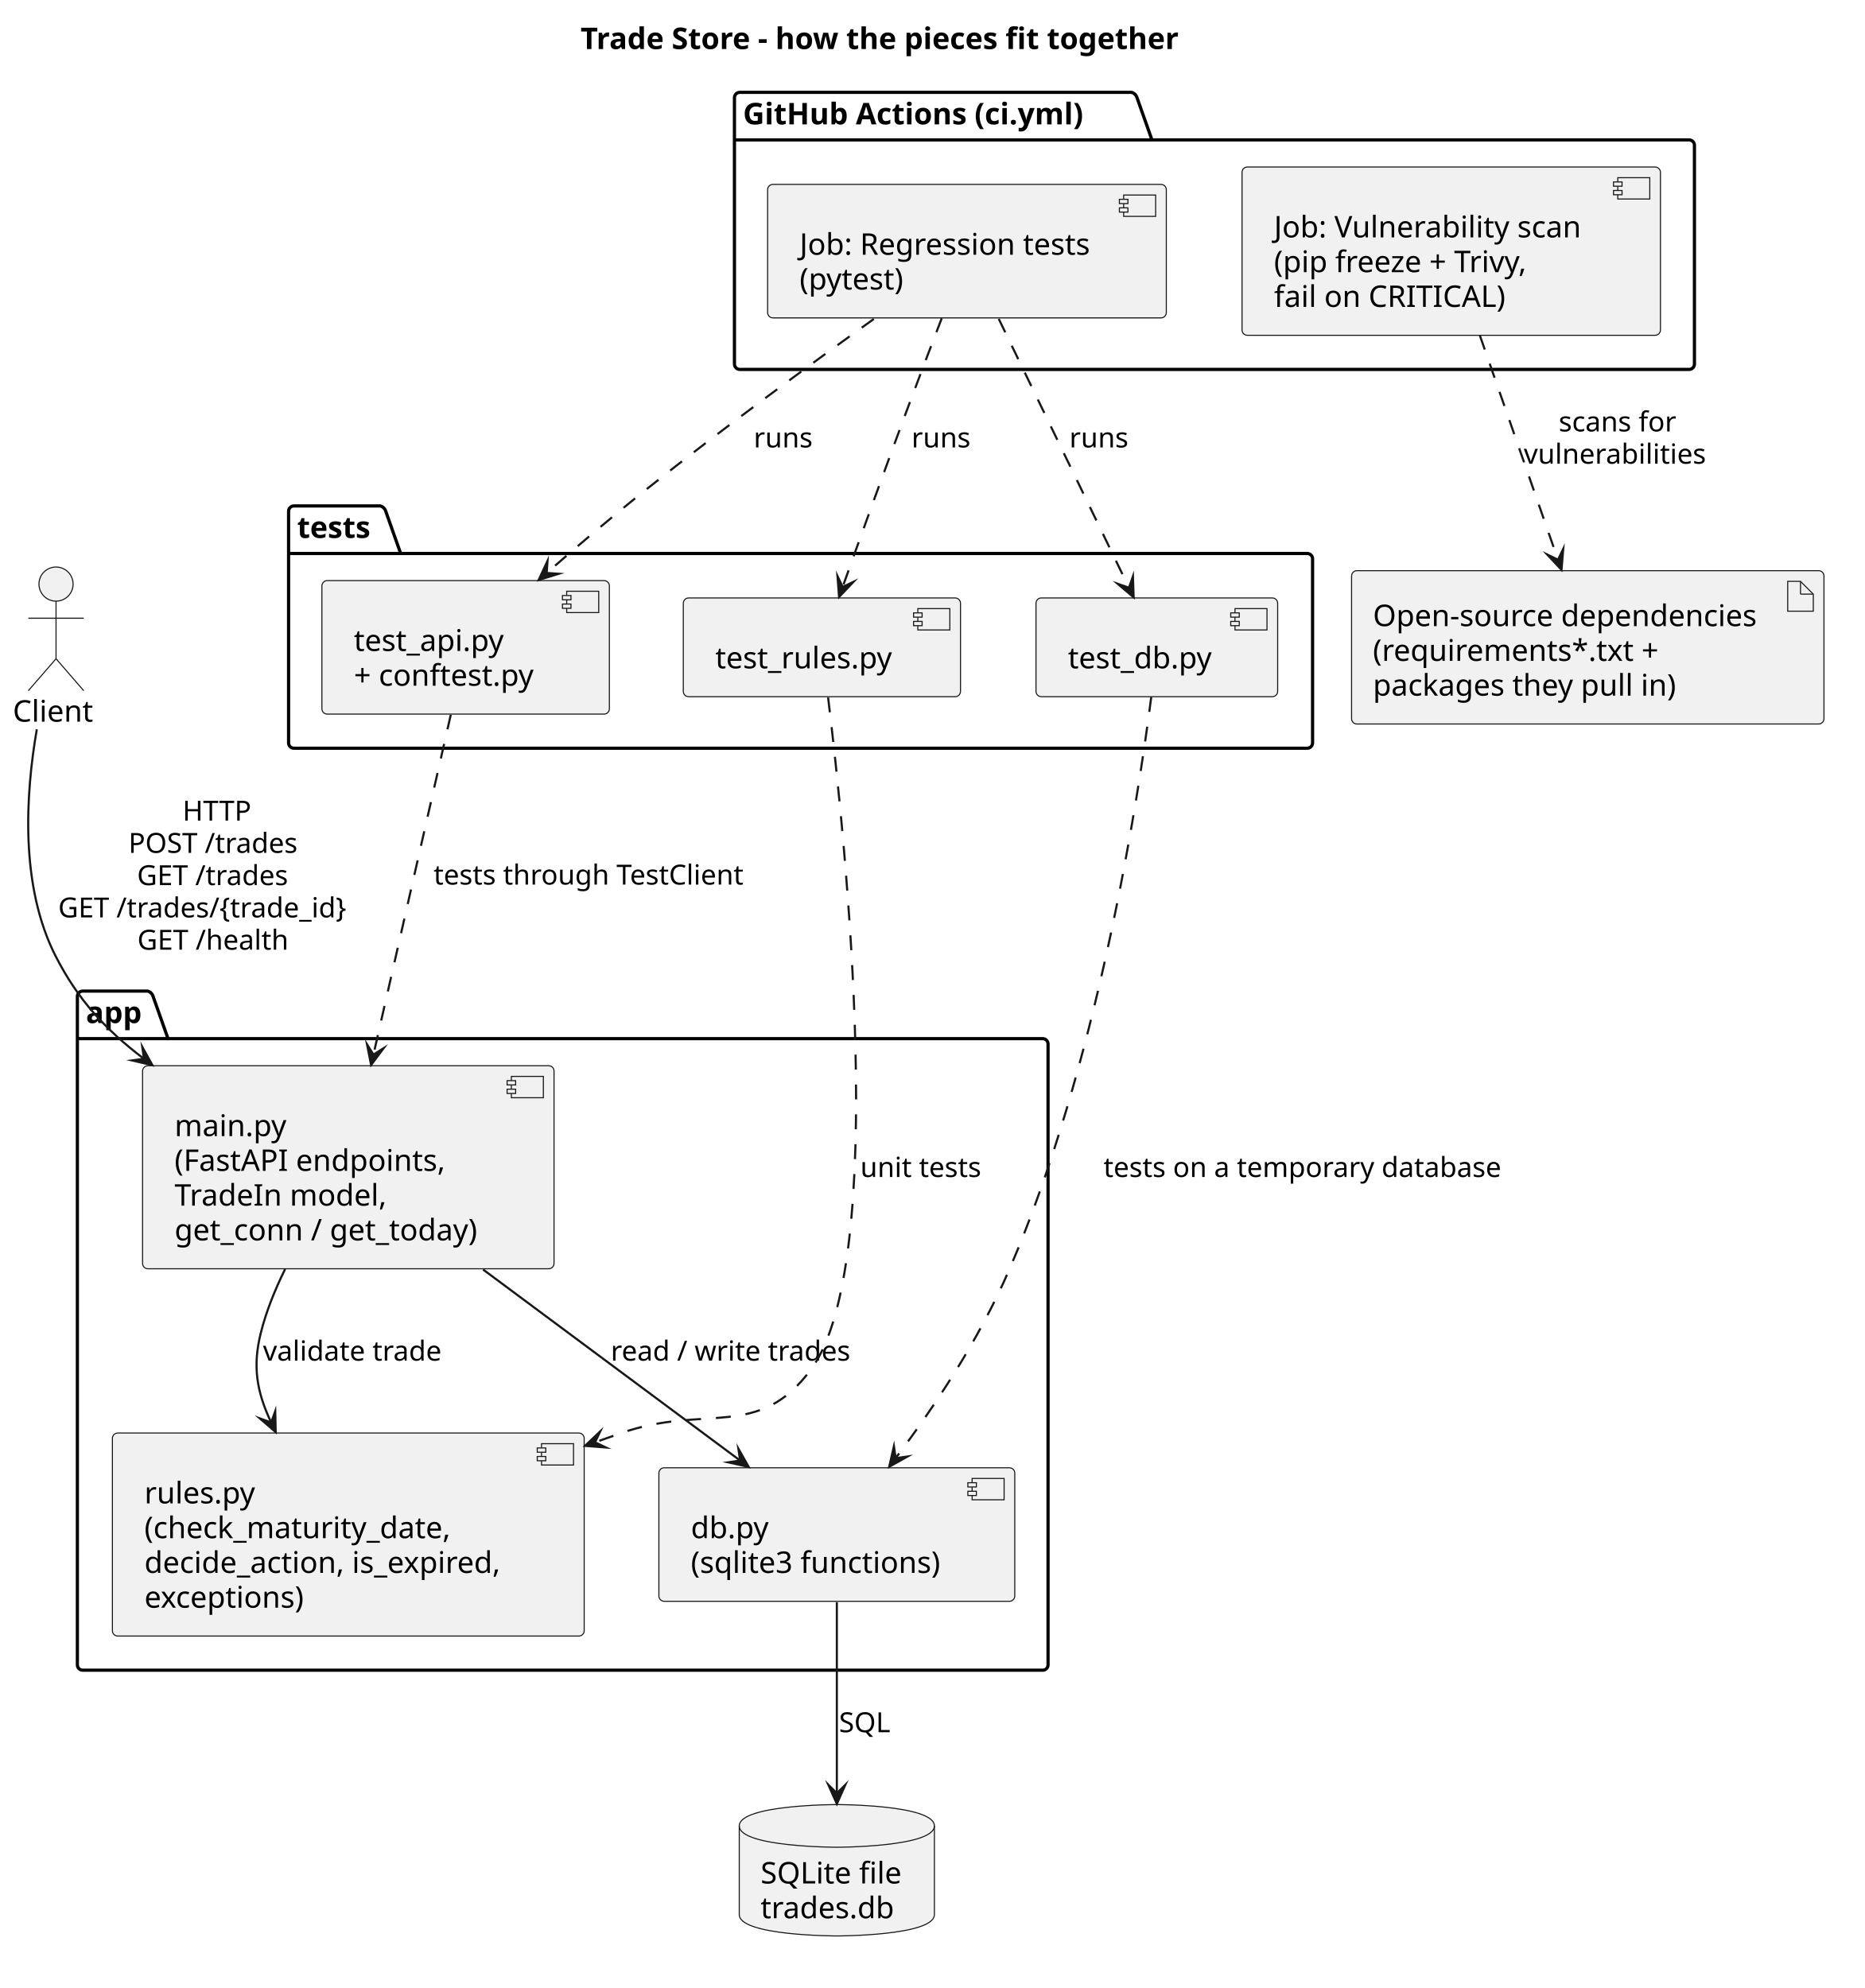
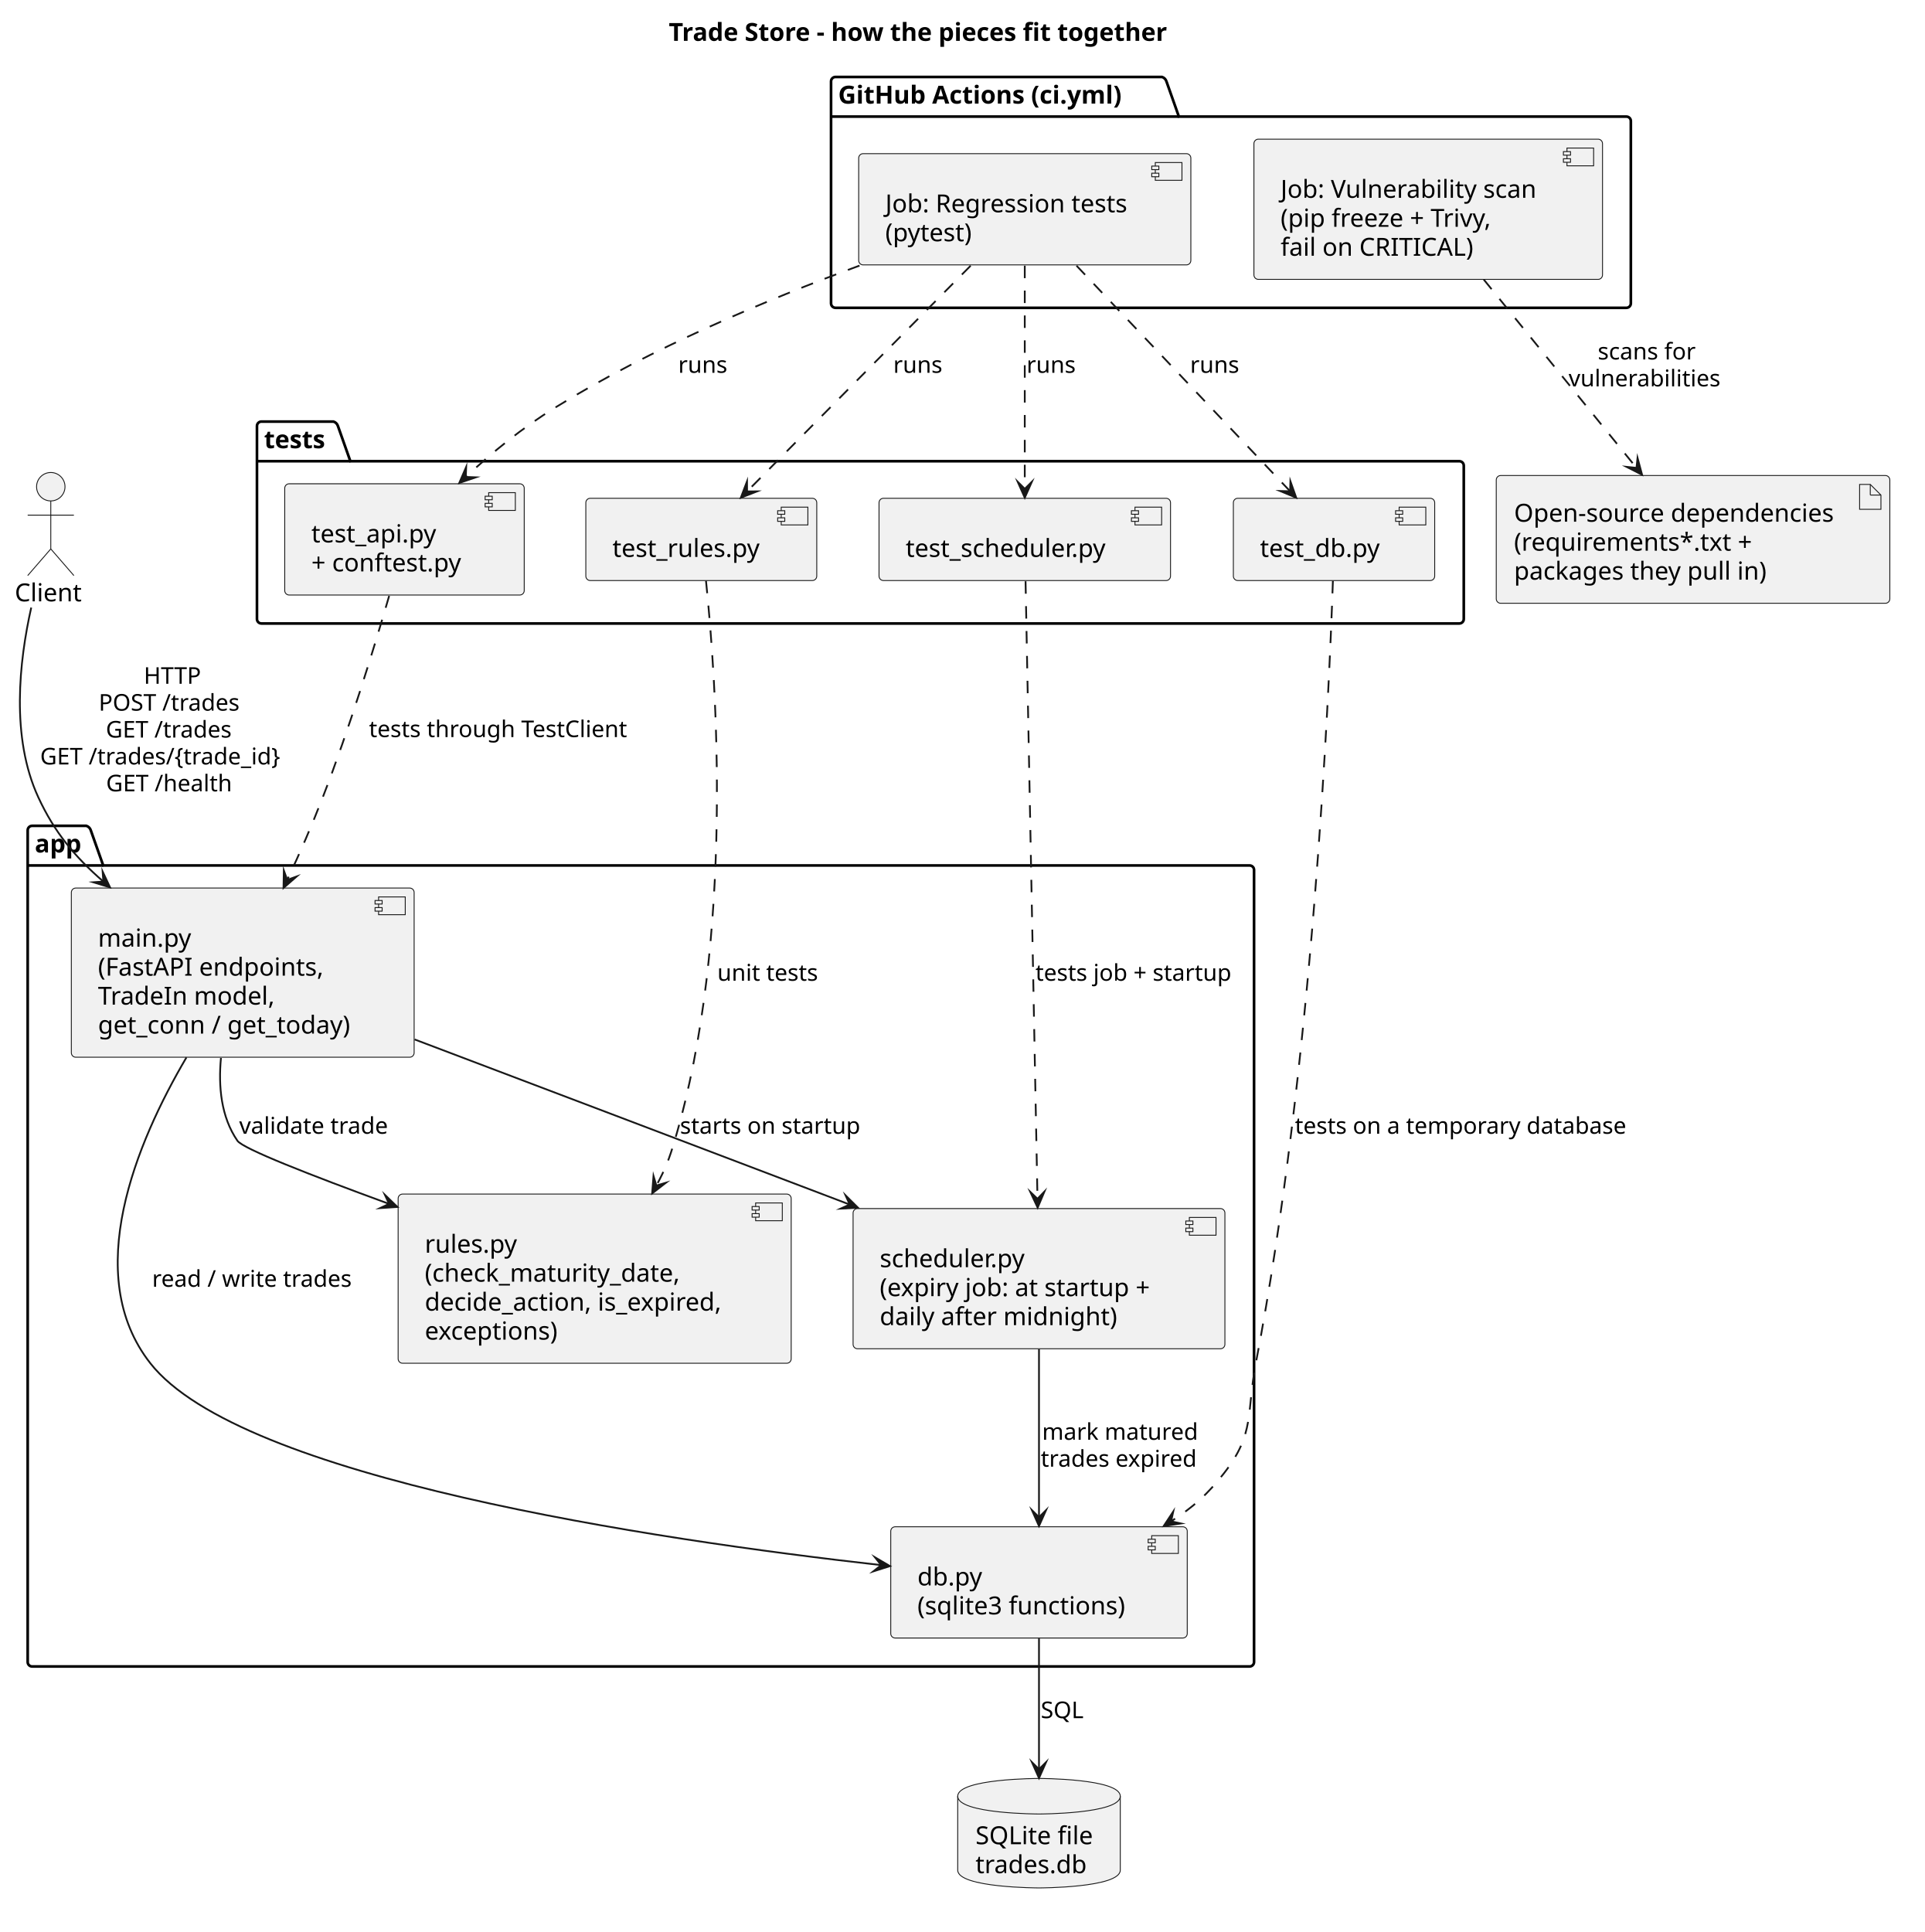
- <svg xmlns="http://www.w3.org/2000/svg" version="1.1" data-diagram-type="DESCRIPTION" style="width:874px;height:932px;background:#FFFFFF;" width="874px" height="932px" viewBox="0 0 874 932" zoomAndPan="magnify" preserveAspectRatio="none" contentStyleType="text/css">
+ <svg xmlns="http://www.w3.org/2000/svg" version="1.1" data-diagram-type="DESCRIPTION" style="width:1083px;height:1087px;background:#FFFFFF;" width="1083px" height="1087px" viewBox="0 0 1083 1087" zoomAndPan="magnify" preserveAspectRatio="none" contentStyleType="text/css">
  <defs />
  <g font-family="sans-serif" lengthAdjust="spacing">
    <g class="title" data-source-line="1">
-       <text x="272.13" y="22.995" fill="#000" font-size="14" textLength="323.723" font-weight="700">Trade Store - how the pieces fit together</text>
+       <text x="376.285" y="22.995" fill="#000" font-size="14" textLength="323.723" font-weight="700">Trade Store - how the pieces fit together</text>
    </g>
    <g class="cluster" data-qualified-name="app" id="ent0002" data-source-line="5">
-       <path d="M38.77,464.627 L69.26,464.627 A3.75,3.75 0 0 1 71.76,467.127 L78.76,486.924 L488.77,486.924 A2.5,2.5 0 0 1 491.27,489.424 L491.27,780.507 A2.5,2.5 0 0 1 488.77,783.007 L38.77,783.007 A2.5,2.5 0 0 1 36.27,780.507 L36.27,467.127 A2.5,2.5 0 0 1 38.77,464.627" style="stroke:#000;stroke-width:1.5;" fill="none" />
-       <line x1="36.27" y1="486.924" x2="78.76" y2="486.924" style="stroke:#000;stroke-width:1.5;" />
-       <text x="40.27" y="479.622" fill="#000" font-size="14" textLength="29.49" font-weight="700">app</text>
-     </g>
-     <g class="cluster" data-qualified-name="tests" id="ent0008" data-source-line="15">
-       <path d="M137.77,237.187 L178.316,237.187 A3.75,3.75 0 0 1 180.816,239.687 L187.816,259.484 L612.77,259.484 A2.5,2.5 0 0 1 615.27,261.984 L615.27,348.277 A2.5,2.5 0 0 1 612.77,350.777 L137.77,350.777 A2.5,2.5 0 0 1 135.27,348.277 L135.27,239.687 A2.5,2.5 0 0 1 137.77,237.187" style="stroke:#000;stroke-width:1.5;" fill="none" />
-       <line x1="135.27" y1="259.484" x2="187.816" y2="259.484" style="stroke:#000;stroke-width:1.5;" />
-       <text x="139.27" y="252.182" fill="#000" font-size="14" textLength="39.546" font-weight="700">tests</text>
-     </g>
-     <g class="cluster" data-qualified-name="GitHub Actions .ci.yml." id="ent0012" data-source-line="21">
-       <path d="M346.77,43.297 L530.474,43.297 A3.75,3.75 0 0 1 532.974,45.797 L539.974,65.594 L791.77,65.594 A2.5,2.5 0 0 1 794.27,68.094 L794.27,170.687 A2.5,2.5 0 0 1 791.77,173.187 L346.77,173.187 A2.5,2.5 0 0 1 344.27,170.687 L344.27,45.797 A2.5,2.5 0 0 1 346.77,43.297" style="stroke:#000;stroke-width:1.5;" fill="none" />
-       <line x1="344.27" y1="65.594" x2="539.974" y2="65.594" style="stroke:#000;stroke-width:1.5;" />
-       <text x="348.27" y="58.292" fill="#000" font-size="14" textLength="182.704" font-weight="700">GitHub Actions (ci.yml)</text>
+       <path d="M18.08,464.637 L48.57,464.637 A3.75,3.75 0 0 1 51.07,467.137 L58.07,486.934 L703.08,486.934 A2.5,2.5 0 0 1 705.58,489.434 L705.58,935.107 A2.5,2.5 0 0 1 703.08,937.607 L18.08,937.607 A2.5,2.5 0 0 1 15.58,935.107 L15.58,467.137 A2.5,2.5 0 0 1 18.08,464.637" style="stroke:#000;stroke-width:1.5;" fill="none" />
+       <line x1="15.58" y1="486.934" x2="58.07" y2="486.934" style="stroke:#000;stroke-width:1.5;" />
+       <text x="19.58" y="479.632" fill="#000" font-size="14" textLength="29.49" font-weight="700">app</text>
+     </g>
+     <g class="cluster" data-qualified-name="tests" id="ent0009" data-source-line="16">
+       <path d="M147.08,237.187 L187.626,237.187 A3.75,3.75 0 0 1 190.126,239.687 L197.126,259.484 L821.08,259.484 A2.5,2.5 0 0 1 823.58,261.984 L823.58,348.287 A2.5,2.5 0 0 1 821.08,350.787 L147.08,350.787 A2.5,2.5 0 0 1 144.58,348.287 L144.58,239.687 A2.5,2.5 0 0 1 147.08,237.187" style="stroke:#000;stroke-width:1.5;" fill="none" />
+       <line x1="144.58" y1="259.484" x2="197.126" y2="259.484" style="stroke:#000;stroke-width:1.5;" />
+       <text x="148.58" y="252.182" fill="#000" font-size="14" textLength="39.546" font-weight="700">tests</text>
+     </g>
+     <g class="cluster" data-qualified-name="GitHub Actions .ci.yml." id="ent0014" data-source-line="23">
+       <path d="M470.08,43.297 L653.784,43.297 A3.75,3.75 0 0 1 656.284,45.797 L663.284,65.594 L915.08,65.594 A2.5,2.5 0 0 1 917.58,68.094 L917.58,170.687 A2.5,2.5 0 0 1 915.08,173.187 L470.08,173.187 A2.5,2.5 0 0 1 467.58,170.687 L467.58,45.797 A2.5,2.5 0 0 1 470.08,43.297" style="stroke:#000;stroke-width:1.5;" fill="none" />
+       <line x1="467.58" y1="65.594" x2="663.284" y2="65.594" style="stroke:#000;stroke-width:1.5;" />
+       <text x="471.58" y="58.292" fill="#000" font-size="14" textLength="182.704" font-weight="700">GitHub Actions (ci.yml)</text>
    </g>
    <g class="entity" data-qualified-name="app.Main" id="ent0003" data-source-line="6">
-       <rect x="66.83" y="499.627" width="192.872" height="95.188" fill="#F1F1F1" style="stroke:#181818;stroke-width:0.5;" rx="2.5" ry="2.5" />
-       <rect x="239.702" y="504.627" width="15" height="10" fill="#F1F1F1" style="stroke:#181818;stroke-width:0.5;" />
-       <rect x="237.702" y="506.627" width="4" height="2" fill="#F1F1F1" style="stroke:#181818;stroke-width:0.5;" />
-       <rect x="237.702" y="510.627" width="4" height="2" fill="#F1F1F1" style="stroke:#181818;stroke-width:0.5;" />
-       <text x="81.83" y="532.622" fill="#000" font-size="14" textLength="56.602">main.py</text>
-       <text x="81.83" y="548.919" fill="#000" font-size="14" textLength="135.297">(FastAPI endpoints,</text>
-       <text x="81.83" y="565.216" fill="#000" font-size="14" textLength="105.882">TradeIn model,</text>
-       <text x="81.83" y="581.513" fill="#000" font-size="14" textLength="152.872">get_conn / get_today)</text>
+       <rect x="40.14" y="499.637" width="192.872" height="95.188" fill="#F1F1F1" style="stroke:#181818;stroke-width:0.5;" rx="2.5" ry="2.5" />
+       <rect x="213.012" y="504.637" width="15" height="10" fill="#F1F1F1" style="stroke:#181818;stroke-width:0.5;" />
+       <rect x="211.012" y="506.637" width="4" height="2" fill="#F1F1F1" style="stroke:#181818;stroke-width:0.5;" />
+       <rect x="211.012" y="510.637" width="4" height="2" fill="#F1F1F1" style="stroke:#181818;stroke-width:0.5;" />
+       <text x="55.14" y="532.632" fill="#000" font-size="14" textLength="56.602">main.py</text>
+       <text x="55.14" y="548.929" fill="#000" font-size="14" textLength="135.297">(FastAPI endpoints,</text>
+       <text x="55.14" y="565.226" fill="#000" font-size="14" textLength="105.882">TradeIn model,</text>
+       <text x="55.14" y="581.523" fill="#000" font-size="14" textLength="152.872">get_conn / get_today)</text>
    </g>
    <g class="entity" data-qualified-name="app.Rules" id="ent0004" data-source-line="7">
-       <rect x="52.69" y="671.817" width="221.146" height="95.188" fill="#F1F1F1" style="stroke:#181818;stroke-width:0.5;" rx="2.5" ry="2.5" />
-       <rect x="253.836" y="676.817" width="15" height="10" fill="#F1F1F1" style="stroke:#181818;stroke-width:0.5;" />
-       <rect x="251.836" y="678.817" width="4" height="2" fill="#F1F1F1" style="stroke:#181818;stroke-width:0.5;" />
-       <rect x="251.836" y="682.817" width="4" height="2" fill="#F1F1F1" style="stroke:#181818;stroke-width:0.5;" />
-       <text x="67.69" y="704.812" fill="#000" font-size="14" textLength="56.048">rules.py</text>
-       <text x="67.69" y="721.109" fill="#000" font-size="14" textLength="156.468">(check_maturity_date,</text>
-       <text x="67.69" y="737.406" fill="#000" font-size="14" textLength="181.146">decide_action, is_expired,</text>
-       <text x="67.69" y="753.703" fill="#000" font-size="14" textLength="81.669">exceptions)</text>
+       <rect x="224.01" y="671.817" width="221.146" height="95.188" fill="#F1F1F1" style="stroke:#181818;stroke-width:0.5;" rx="2.5" ry="2.5" />
+       <rect x="425.156" y="676.817" width="15" height="10" fill="#F1F1F1" style="stroke:#181818;stroke-width:0.5;" />
+       <rect x="423.156" y="678.817" width="4" height="2" fill="#F1F1F1" style="stroke:#181818;stroke-width:0.5;" />
+       <rect x="423.156" y="682.817" width="4" height="2" fill="#F1F1F1" style="stroke:#181818;stroke-width:0.5;" />
+       <text x="239.01" y="704.812" fill="#000" font-size="14" textLength="56.048">rules.py</text>
+       <text x="239.01" y="721.109" fill="#000" font-size="14" textLength="156.468">(check_maturity_date,</text>
+       <text x="239.01" y="737.406" fill="#000" font-size="14" textLength="181.146">decide_action, is_expired,</text>
+       <text x="239.01" y="753.703" fill="#000" font-size="14" textLength="81.669">exceptions)</text>
    </g>
    <g class="entity" data-qualified-name="app.DB" id="ent0005" data-source-line="8">
-       <rect x="308.85" y="688.117" width="166.827" height="62.594" fill="#F1F1F1" style="stroke:#181818;stroke-width:0.5;" rx="2.5" ry="2.5" />
-       <rect x="455.677" y="693.117" width="15" height="10" fill="#F1F1F1" style="stroke:#181818;stroke-width:0.5;" />
-       <rect x="453.677" y="695.117" width="4" height="2" fill="#F1F1F1" style="stroke:#181818;stroke-width:0.5;" />
-       <rect x="453.677" y="699.117" width="4" height="2" fill="#F1F1F1" style="stroke:#181818;stroke-width:0.5;" />
-       <text x="323.85" y="721.112" fill="#000" font-size="14" textLength="39.396">db.py</text>
-       <text x="323.85" y="737.409" fill="#000" font-size="14" textLength="126.827">(sqlite3 functions)</text>
-     </g>
-     <g class="entity" data-qualified-name="tests.TRules" id="ent0009" data-source-line="16">
-       <rect x="320.3" y="280.327" width="129.934" height="46.297" fill="#F1F1F1" style="stroke:#181818;stroke-width:0.5;" rx="2.5" ry="2.5" />
-       <rect x="430.234" y="285.327" width="15" height="10" fill="#F1F1F1" style="stroke:#181818;stroke-width:0.5;" />
-       <rect x="428.234" y="287.327" width="4" height="2" fill="#F1F1F1" style="stroke:#181818;stroke-width:0.5;" />
-       <rect x="428.234" y="291.327" width="4" height="2" fill="#F1F1F1" style="stroke:#181818;stroke-width:0.5;" />
-       <text x="335.3" y="313.322" fill="#000" font-size="14" textLength="89.934">test_rules.py</text>
-     </g>
-     <g class="entity" data-qualified-name="tests.TDB" id="ent0010" data-source-line="17">
-       <rect x="485.62" y="280.327" width="113.281" height="46.297" fill="#F1F1F1" style="stroke:#181818;stroke-width:0.5;" rx="2.5" ry="2.5" />
-       <rect x="578.901" y="285.327" width="15" height="10" fill="#F1F1F1" style="stroke:#181818;stroke-width:0.5;" />
-       <rect x="576.901" y="287.327" width="4" height="2" fill="#F1F1F1" style="stroke:#181818;stroke-width:0.5;" />
-       <rect x="576.901" y="291.327" width="4" height="2" fill="#F1F1F1" style="stroke:#181818;stroke-width:0.5;" />
-       <text x="500.62" y="313.322" fill="#000" font-size="14" textLength="73.281">test_db.py</text>
-     </g>
-     <g class="entity" data-qualified-name="tests.TAPI" id="ent0011" data-source-line="18">
-       <rect x="150.89" y="272.187" width="134.753" height="62.594" fill="#F1F1F1" style="stroke:#181818;stroke-width:0.5;" rx="2.5" ry="2.5" />
-       <rect x="265.643" y="277.187" width="15" height="10" fill="#F1F1F1" style="stroke:#181818;stroke-width:0.5;" />
-       <rect x="263.643" y="279.187" width="4" height="2" fill="#F1F1F1" style="stroke:#181818;stroke-width:0.5;" />
-       <rect x="263.643" y="283.187" width="4" height="2" fill="#F1F1F1" style="stroke:#181818;stroke-width:0.5;" />
-       <text x="165.89" y="305.182" fill="#000" font-size="14" textLength="76.863">test_api.py</text>
-       <text x="165.89" y="321.479" fill="#000" font-size="14" textLength="94.753">+ conftest.py</text>
-     </g>
-     <g class="entity" data-qualified-name="GitHub Actions .ci.yml..CITest" id="ent0013" data-source-line="22">
-       <rect x="359.82" y="86.437" width="186.891" height="62.594" fill="#F1F1F1" style="stroke:#181818;stroke-width:0.5;" rx="2.5" ry="2.5" />
-       <rect x="526.711" y="91.437" width="15" height="10" fill="#F1F1F1" style="stroke:#181818;stroke-width:0.5;" />
-       <rect x="524.711" y="93.437" width="4" height="2" fill="#F1F1F1" style="stroke:#181818;stroke-width:0.5;" />
-       <rect x="524.711" y="97.437" width="4" height="2" fill="#F1F1F1" style="stroke:#181818;stroke-width:0.5;" />
-       <text x="374.82" y="119.432" fill="#000" font-size="14" textLength="146.891">Job: Regression tests</text>
-       <text x="374.82" y="135.729" fill="#000" font-size="14" textLength="54.981">(pytest)</text>
-     </g>
-     <g class="entity" data-qualified-name="GitHub Actions .ci.yml..CIScan" id="ent0014" data-source-line="23">
-       <rect x="582.2" y="78.297" width="196.133" height="78.891" fill="#F1F1F1" style="stroke:#181818;stroke-width:0.5;" rx="2.5" ry="2.5" />
-       <rect x="758.333" y="83.297" width="15" height="10" fill="#F1F1F1" style="stroke:#181818;stroke-width:0.5;" />
-       <rect x="756.333" y="85.297" width="4" height="2" fill="#F1F1F1" style="stroke:#181818;stroke-width:0.5;" />
-       <rect x="756.333" y="89.297" width="4" height="2" fill="#F1F1F1" style="stroke:#181818;stroke-width:0.5;" />
-       <text x="597.2" y="111.292" fill="#000" font-size="14" textLength="156.133">Job: Vulnerability scan</text>
-       <text x="597.2" y="127.589" fill="#000" font-size="14" textLength="135.297">(pip freeze + Trivy,</text>
-       <text x="597.2" y="143.886" fill="#000" font-size="14" textLength="116.553">fail on CRITICAL)</text>
+       <rect x="501.17" y="859.007" width="166.827" height="62.594" fill="#F1F1F1" style="stroke:#181818;stroke-width:0.5;" rx="2.5" ry="2.5" />
+       <rect x="647.997" y="864.007" width="15" height="10" fill="#F1F1F1" style="stroke:#181818;stroke-width:0.5;" />
+       <rect x="645.997" y="866.007" width="4" height="2" fill="#F1F1F1" style="stroke:#181818;stroke-width:0.5;" />
+       <rect x="645.997" y="870.007" width="4" height="2" fill="#F1F1F1" style="stroke:#181818;stroke-width:0.5;" />
+       <text x="516.17" y="892.002" fill="#000" font-size="14" textLength="39.396">db.py</text>
+       <text x="516.17" y="908.299" fill="#000" font-size="14" textLength="126.827">(sqlite3 functions)</text>
+     </g>
+     <g class="entity" data-qualified-name="app.Sched" id="ent0006" data-source-line="9">
+       <rect x="479.98" y="679.967" width="209.203" height="78.891" fill="#F1F1F1" style="stroke:#181818;stroke-width:0.5;" rx="2.5" ry="2.5" />
+       <rect x="669.183" y="684.967" width="15" height="10" fill="#F1F1F1" style="stroke:#181818;stroke-width:0.5;" />
+       <rect x="667.183" y="686.967" width="4" height="2" fill="#F1F1F1" style="stroke:#181818;stroke-width:0.5;" />
+       <rect x="667.183" y="690.967" width="4" height="2" fill="#F1F1F1" style="stroke:#181818;stroke-width:0.5;" />
+       <text x="494.98" y="712.962" fill="#000" font-size="14" textLength="90.118">scheduler.py</text>
+       <text x="494.98" y="729.259" fill="#000" font-size="14" textLength="169.203">(expiry job: at startup +</text>
+       <text x="494.98" y="745.556" fill="#000" font-size="14" textLength="143.685">daily after midnight)</text>
+     </g>
+     <g class="entity" data-qualified-name="tests.TRules" id="ent0010" data-source-line="17">
+       <rect x="329.61" y="280.337" width="129.934" height="46.297" fill="#F1F1F1" style="stroke:#181818;stroke-width:0.5;" rx="2.5" ry="2.5" />
+       <rect x="439.544" y="285.337" width="15" height="10" fill="#F1F1F1" style="stroke:#181818;stroke-width:0.5;" />
+       <rect x="437.544" y="287.337" width="4" height="2" fill="#F1F1F1" style="stroke:#181818;stroke-width:0.5;" />
+       <rect x="437.544" y="291.337" width="4" height="2" fill="#F1F1F1" style="stroke:#181818;stroke-width:0.5;" />
+       <text x="344.61" y="313.332" fill="#000" font-size="14" textLength="89.934">test_rules.py</text>
+     </g>
+     <g class="entity" data-qualified-name="tests.TDB" id="ent0011" data-source-line="18">
+       <rect x="693.94" y="280.337" width="113.281" height="46.297" fill="#F1F1F1" style="stroke:#181818;stroke-width:0.5;" rx="2.5" ry="2.5" />
+       <rect x="787.221" y="285.337" width="15" height="10" fill="#F1F1F1" style="stroke:#181818;stroke-width:0.5;" />
+       <rect x="785.221" y="287.337" width="4" height="2" fill="#F1F1F1" style="stroke:#181818;stroke-width:0.5;" />
+       <rect x="785.221" y="291.337" width="4" height="2" fill="#F1F1F1" style="stroke:#181818;stroke-width:0.5;" />
+       <text x="708.94" y="313.332" fill="#000" font-size="14" textLength="73.281">test_db.py</text>
+     </g>
+     <g class="entity" data-qualified-name="tests.TAPI" id="ent0012" data-source-line="19">
+       <rect x="160.2" y="272.187" width="134.753" height="62.594" fill="#F1F1F1" style="stroke:#181818;stroke-width:0.5;" rx="2.5" ry="2.5" />
+       <rect x="274.953" y="277.187" width="15" height="10" fill="#F1F1F1" style="stroke:#181818;stroke-width:0.5;" />
+       <rect x="272.953" y="279.187" width="4" height="2" fill="#F1F1F1" style="stroke:#181818;stroke-width:0.5;" />
+       <rect x="272.953" y="283.187" width="4" height="2" fill="#F1F1F1" style="stroke:#181818;stroke-width:0.5;" />
+       <text x="175.2" y="305.182" fill="#000" font-size="14" textLength="76.863">test_api.py</text>
+       <text x="175.2" y="321.479" fill="#000" font-size="14" textLength="94.753">+ conftest.py</text>
+     </g>
+     <g class="entity" data-qualified-name="tests.TSched" id="ent0013" data-source-line="20">
+       <rect x="494.58" y="280.337" width="164.004" height="46.297" fill="#F1F1F1" style="stroke:#181818;stroke-width:0.5;" rx="2.5" ry="2.5" />
+       <rect x="638.584" y="285.337" width="15" height="10" fill="#F1F1F1" style="stroke:#181818;stroke-width:0.5;" />
+       <rect x="636.584" y="287.337" width="4" height="2" fill="#F1F1F1" style="stroke:#181818;stroke-width:0.5;" />
+       <rect x="636.584" y="291.337" width="4" height="2" fill="#F1F1F1" style="stroke:#181818;stroke-width:0.5;" />
+       <text x="509.58" y="313.332" fill="#000" font-size="14" textLength="124.004">test_scheduler.py</text>
+     </g>
+     <g class="entity" data-qualified-name="GitHub Actions .ci.yml..CITest" id="ent0015" data-source-line="24">
+       <rect x="483.13" y="86.447" width="186.891" height="62.594" fill="#F1F1F1" style="stroke:#181818;stroke-width:0.5;" rx="2.5" ry="2.5" />
+       <rect x="650.021" y="91.447" width="15" height="10" fill="#F1F1F1" style="stroke:#181818;stroke-width:0.5;" />
+       <rect x="648.021" y="93.447" width="4" height="2" fill="#F1F1F1" style="stroke:#181818;stroke-width:0.5;" />
+       <rect x="648.021" y="97.447" width="4" height="2" fill="#F1F1F1" style="stroke:#181818;stroke-width:0.5;" />
+       <text x="498.13" y="119.442" fill="#000" font-size="14" textLength="146.891">Job: Regression tests</text>
+       <text x="498.13" y="135.739" fill="#000" font-size="14" textLength="54.981">(pytest)</text>
+     </g>
+     <g class="entity" data-qualified-name="GitHub Actions .ci.yml..CIScan" id="ent0016" data-source-line="25">
+       <rect x="705.51" y="78.297" width="196.133" height="78.891" fill="#F1F1F1" style="stroke:#181818;stroke-width:0.5;" rx="2.5" ry="2.5" />
+       <rect x="881.643" y="83.297" width="15" height="10" fill="#F1F1F1" style="stroke:#181818;stroke-width:0.5;" />
+       <rect x="879.643" y="85.297" width="4" height="2" fill="#F1F1F1" style="stroke:#181818;stroke-width:0.5;" />
+       <rect x="879.643" y="89.297" width="4" height="2" fill="#F1F1F1" style="stroke:#181818;stroke-width:0.5;" />
+       <text x="720.51" y="111.292" fill="#000" font-size="14" textLength="156.133">Job: Vulnerability scan</text>
+       <text x="720.51" y="127.589" fill="#000" font-size="14" textLength="135.297">(pip freeze + Trivy,</text>
+       <text x="720.51" y="143.886" fill="#000" font-size="14" textLength="116.553">fail on CRITICAL)</text>
    </g>
    <g class="entity" data-qualified-name="Client" id="ent0001" data-source-line="3">
-       <ellipse cx="26.265" cy="273.827" rx="8" ry="8" fill="#F1F1F1" style="stroke:#181818;stroke-width:0.5;" />
-       <path d="M26.265,281.827 L26.265,308.827 M13.265,289.827 L39.265,289.827 M26.265,308.827 L13.265,323.827 M26.265,308.827 L39.265,323.827" style="stroke:#181818;stroke-width:0.5;" fill="none" />
-       <text x="6" y="338.322" fill="#000" font-size="14" textLength="40.53">Client</text>
-     </g>
-     <g class="entity" data-qualified-name="SQLite" id="ent0006" data-source-line="11">
-       <path d="M346.53,856.007 C346.53,846.007 392.265,846.007 392.265,846.007 C392.265,846.007 438,846.007 438,856.007 L438,897.601 C438,907.601 392.265,907.601 392.265,907.601 C392.265,907.601 346.53,907.601 346.53,897.601 L346.53,856.007" style="stroke:#181818;stroke-width:0.5;" fill="#F1F1F1" />
-       <path d="M346.53,856.007 C346.53,866.007 392.265,866.007 392.265,866.007 C392.265,866.007 438,866.007 438,856.007" style="stroke:#181818;stroke-width:0.5;" fill="none" />
-       <text x="356.53" y="883.002" fill="#000" font-size="14" textLength="71.47">SQLite file</text>
-       <text x="356.53" y="899.299" fill="#000" font-size="14" textLength="66.842">trades.db</text>
-     </g>
-     <g class="entity" data-qualified-name="Deps" id="ent0007" data-source-line="13">
-       <rect x="633.55" y="267.537" width="221.434" height="71.891" fill="#F1F1F1" style="stroke:#181818;stroke-width:0.5;" rx="2.5" ry="2.5" />
-       <polygon points="837.984,272.537,837.984,286.537,849.984,286.537,849.984,278.537,843.984,272.537,837.984,272.537" fill="#F1F1F1" style="stroke:#181818;stroke-width:0.5;stroke-linejoin:miter;stroke-miterlimit:10;" />
-       <line x1="843.984" y1="272.537" x2="843.984" y2="278.537" style="stroke:#181818;stroke-width:0.5;" />
-       <line x1="849.984" y1="278.537" x2="843.984" y2="278.537" style="stroke:#181818;stroke-width:0.5;" />
-       <text x="643.55" y="293.532" fill="#000" font-size="14" textLength="191.434">Open-source dependencies</text>
-       <text x="643.55" y="309.829" fill="#000" font-size="14" textLength="146.651">(requirements*.txt +</text>
-       <text x="643.55" y="326.126" fill="#000" font-size="14" textLength="155.019">packages they pull in)</text>
-     </g>
-     <g class="link" data-entity-1="ent0001" data-entity-2="ent0003" id="lnk15" data-source-line="26" data-link-type="dependency">
-       <path d="M17.26,341.917 C11.97,372.377 9.24,415.597 26.27,448.627 C36.63,468.747 49.294,482.608 67.464,496.368" style="stroke:#181818;stroke-width:1;" fill="none" id="Client-to-Main" />
-       <polygon points="71.45,499.387,66.69,490.765,67.464,496.368,61.86,497.142,71.45,499.387" fill="#181818" style="stroke:#181818;stroke-width:1;stroke-linejoin:miter;stroke-miterlimit:10;" />
-       <text x="85.58" y="384.694" fill="#000" font-size="13" textLength="33.497">HTTP</text>
-       <text x="60.224" y="399.827" fill="#000" font-size="13" textLength="84.208">POST /trades</text>
-       <text x="64.242" y="414.959" fill="#000" font-size="13" textLength="76.172">GET /trades</text>
-       <text x="27.27" y="430.092" fill="#000" font-size="13" textLength="150.116">GET /trades/{trade_id}</text>
-       <text x="64.382" y="445.225" fill="#000" font-size="13" textLength="75.893">GET /health</text>
-     </g>
-     <g class="link" data-entity-1="ent0003" data-entity-2="ent0004" id="lnk16" data-source-line="27" data-link-type="dependency">
-       <path d="M133.65,594.967 C128.94,604.507 124.8,614.717 122.27,624.817 C118.34,640.477 120.253,652.302 127.103,666.872" style="stroke:#181818;stroke-width:1;" fill="none" id="Main-to-Rules" />
-       <polygon points="129.23,671.397,129.021,661.55,127.103,666.872,121.781,664.954,129.23,671.397" fill="#181818" style="stroke:#181818;stroke-width:1;stroke-linejoin:miter;stroke-miterlimit:10;" />
-       <text x="123.27" y="637.884" fill="#000" font-size="13" textLength="90.987">validate trade</text>
-     </g>
-     <g class="link" data-entity-1="ent0003" data-entity-2="ent0005" id="lnk17" data-source-line="28" data-link-type="dependency">
-       <path d="M226.45,595.177 C266.16,624.697 312.257,658.944 346.937,684.724" style="stroke:#181818;stroke-width:1;" fill="none" id="Main-to-DB" />
-       <polygon points="350.95,687.707,346.113,679.127,346.937,684.724,341.341,685.548,350.95,687.707" fill="#181818" style="stroke:#181818;stroke-width:1;stroke-linejoin:miter;stroke-miterlimit:10;" />
-       <text x="286.27" y="637.884" fill="#000" font-size="13" textLength="120.453">read / write trades</text>
-     </g>
-     <g class="link" data-entity-1="ent0005" data-entity-2="ent0006" id="lnk18" data-source-line="29" data-link-type="dependency">
-       <path d="M392.27,751.107 C392.27,778.527 392.27,813.457 392.27,840.697" style="stroke:#181818;stroke-width:1;" fill="none" id="DB-to-SQLite" />
-       <polygon points="392.27,845.697,396.27,836.697,392.27,840.697,388.27,836.697,392.27,845.697" fill="#181818" style="stroke:#181818;stroke-width:1;stroke-linejoin:miter;stroke-miterlimit:10;" />
-       <text x="393.27" y="812.074" fill="#000" font-size="13" textLength="25.727">SQL</text>
-     </g>
-     <g class="link" data-entity-1="ent0009" data-entity-2="ent0004" id="lnk19" data-source-line="31" data-link-type="dependency">
-       <path d="M388.17,326.977 C396.37,394.167 416.77,591.777 380.27,641.817 C355.66,675.537 330.66,658.007 291.27,671.817 C285.69,673.767 284.691,674.113 278.921,676.163" style="stroke:#181818;stroke-width:1;stroke-dasharray:7,7;" fill="none" id="TRules-to-Rules" />
-       <polygon points="274.21,677.837,284.03,678.593,278.921,676.163,281.352,671.055,274.21,677.837" fill="#181818" style="stroke:#181818;stroke-width:1;stroke-linejoin:miter;stroke-miterlimit:10;" />
-       <text x="403.27" y="551.784" fill="#000" font-size="13" textLength="61.058">unit tests</text>
-     </g>
-     <g class="link" data-entity-1="ent0010" data-entity-2="ent0005" id="lnk20" data-source-line="32" data-link-type="dependency">
-       <path d="M539.64,326.797 C533.22,376.597 514.16,499.887 473.27,594.817 C458.65,628.747 437.852,659.609 419.822,683.619" style="stroke:#181818;stroke-width:1;stroke-dasharray:7,7;" fill="none" id="TDB-to-DB" />
-       <polygon points="416.82,687.617,425.423,682.822,419.822,683.619,419.026,678.018,416.82,687.617" fill="#181818" style="stroke:#181818;stroke-width:1;stroke-linejoin:miter;stroke-miterlimit:10;" />
-       <text x="517.27" y="551.784" fill="#000" font-size="13" textLength="201.011">tests on a temporary database</text>
-     </g>
-     <g class="link" data-entity-1="ent0011" data-entity-2="ent0003" id="lnk21" data-source-line="33" data-link-type="dependency">
-       <path d="M211.3,335.097 C201.88,376.517 186.089,445.901 175.059,494.401" style="stroke:#181818;stroke-width:1;stroke-dasharray:7,7;" fill="none" id="TAPI-to-Main" />
-       <polygon points="173.95,499.277,179.846,491.388,175.059,494.401,172.045,489.614,173.95,499.277" fill="#181818" style="stroke:#181818;stroke-width:1;stroke-linejoin:miter;stroke-miterlimit:10;" />
-       <text x="203.27" y="414.694" fill="#000" font-size="13" textLength="156.813">tests through TestClient</text>
-     </g>
-     <g class="link" data-entity-1="ent0013" data-entity-2="ent0009" id="lnk22" data-source-line="35" data-link-type="dependency">
-       <path d="M441.44,149.207 C436.68,161.587 431.16,176.047 426.27,189.187 C414.58,220.547 403.171,252.248 394.991,275.158" style="stroke:#181818;stroke-width:1;stroke-dasharray:7,7;" fill="none" id="CITest-to-TRules" />
-       <polygon points="393.31,279.867,400.103,272.736,394.991,275.158,392.569,270.046,393.31,279.867" fill="#181818" style="stroke:#181818;stroke-width:1;stroke-linejoin:miter;stroke-miterlimit:10;" />
-       <text x="427.27" y="209.754" fill="#000" font-size="13" textLength="28.596">runs</text>
-     </g>
-     <g class="link" data-entity-1="ent0013" data-entity-2="ent0010" id="lnk23" data-source-line="36" data-link-type="dependency">
-       <path d="M468.16,149.487 C486.03,186.377 513.361,242.797 529.211,275.527" style="stroke:#181818;stroke-width:1;stroke-dasharray:7,7;" fill="none" id="CITest-to-TDB" />
-       <polygon points="531.39,280.027,531.067,270.183,529.211,275.527,523.867,273.67,531.39,280.027" fill="#181818" style="stroke:#181818;stroke-width:1;stroke-linejoin:miter;stroke-miterlimit:10;" />
-       <text x="501.27" y="209.754" fill="#000" font-size="13" textLength="28.596">runs</text>
-     </g>
-     <g class="link" data-entity-1="ent0013" data-entity-2="ent0011" id="lnk24" data-source-line="37" data-link-type="dependency">
-       <path d="M409.61,149.537 C379.32,171.227 338.28,201.257 303.27,229.187 C286.2,242.787 271.563,255.224 256.263,268.614" style="stroke:#181818;stroke-width:1;stroke-dasharray:7,7;" fill="none" id="CITest-to-TAPI" />
-       <polygon points="252.5,271.907,261.907,268.99,256.263,268.614,256.638,262.97,252.5,271.907" fill="#181818" style="stroke:#181818;stroke-width:1;stroke-linejoin:miter;stroke-miterlimit:10;" />
-       <text x="353.27" y="209.754" fill="#000" font-size="13" textLength="28.596">runs</text>
-     </g>
-     <g class="link" data-entity-1="ent0014" data-entity-2="ent0007" id="lnk25" data-source-line="38" data-link-type="dependency">
-       <path d="M693.68,157.257 C704.97,189.667 719.335,230.915 730.305,262.405" style="stroke:#181818;stroke-width:1;stroke-dasharray:7,7;" fill="none" id="CIScan-to-Deps" />
-       <polygon points="731.95,267.127,732.767,257.312,730.305,262.405,725.212,259.944,731.95,267.127" fill="#181818" style="stroke:#181818;stroke-width:1;stroke-linejoin:miter;stroke-miterlimit:10;" />
-       <text x="730.647" y="202.254" fill="#000" font-size="13" textLength="58.906">scans for</text>
-       <text x="714.27" y="217.387" fill="#000" font-size="13" textLength="91.66">vulnerabilities</text>
+       <ellipse cx="28.575" cy="273.837" rx="8" ry="8" fill="#F1F1F1" style="stroke:#181818;stroke-width:0.5;" />
+       <path d="M28.575,281.837 L28.575,308.837 M15.575,289.837 L41.575,289.837 M28.575,308.837 L15.575,323.837 M28.575,308.837 L41.575,323.837" style="stroke:#181818;stroke-width:0.5;" fill="none" />
+       <text x="8.31" y="338.332" fill="#000" font-size="14" textLength="40.53">Client</text>
+     </g>
+     <g class="entity" data-qualified-name="SQLite" id="ent0007" data-source-line="12">
+       <path d="M538.85,1010.607 C538.85,1000.607 584.585,1000.607 584.585,1000.607 C584.585,1000.607 630.32,1000.607 630.32,1010.607 L630.32,1052.201 C630.32,1062.201 584.585,1062.201 584.585,1062.201 C584.585,1062.201 538.85,1062.201 538.85,1052.201 L538.85,1010.607" style="stroke:#181818;stroke-width:0.5;" fill="#F1F1F1" />
+       <path d="M538.85,1010.607 C538.85,1020.607 584.585,1020.607 584.585,1020.607 C584.585,1020.607 630.32,1020.607 630.32,1010.607" style="stroke:#181818;stroke-width:0.5;" fill="none" />
+       <text x="548.85" y="1037.602" fill="#000" font-size="14" textLength="71.47">SQLite file</text>
+       <text x="548.85" y="1053.899" fill="#000" font-size="14" textLength="66.842">trades.db</text>
+     </g>
+     <g class="entity" data-qualified-name="Deps" id="ent0008" data-source-line="14">
+       <rect x="841.86" y="267.537" width="221.434" height="71.891" fill="#F1F1F1" style="stroke:#181818;stroke-width:0.5;" rx="2.5" ry="2.5" />
+       <polygon points="1046.294,272.537,1046.294,286.537,1058.294,286.537,1058.294,278.537,1052.294,272.537,1046.294,272.537" fill="#F1F1F1" style="stroke:#181818;stroke-width:0.5;stroke-linejoin:miter;stroke-miterlimit:10;" />
+       <line x1="1052.294" y1="272.537" x2="1052.294" y2="278.537" style="stroke:#181818;stroke-width:0.5;" />
+       <line x1="1058.294" y1="278.537" x2="1052.294" y2="278.537" style="stroke:#181818;stroke-width:0.5;" />
+       <text x="851.86" y="293.532" fill="#000" font-size="14" textLength="191.434">Open-source dependencies</text>
+       <text x="851.86" y="309.829" fill="#000" font-size="14" textLength="146.651">(requirements*.txt +</text>
+       <text x="851.86" y="326.126" fill="#000" font-size="14" textLength="155.019">packages they pull in)</text>
+     </g>
+     <g class="link" data-entity-1="ent0001" data-entity-2="ent0003" id="lnk17" data-source-line="28" data-link-type="dependency">
+       <path d="M17.58,341.837 C10.78,372.067 6,414.987 21.58,448.637 C30.6,468.117 41.864,481.859 58.144,495.989" style="stroke:#181818;stroke-width:1;" fill="none" id="Client-to-Main" />
+       <polygon points="61.92,499.267,57.745,490.347,58.144,495.989,52.501,496.388,61.92,499.267" fill="#181818" style="stroke:#181818;stroke-width:1;stroke-linejoin:miter;stroke-miterlimit:10;" />
+       <text x="80.89" y="384.704" fill="#000" font-size="13" textLength="33.497">HTTP</text>
+       <text x="55.534" y="399.837" fill="#000" font-size="13" textLength="84.208">POST /trades</text>
+       <text x="59.552" y="414.969" fill="#000" font-size="13" textLength="76.172">GET /trades</text>
+       <text x="22.58" y="430.102" fill="#000" font-size="13" textLength="150.116">GET /trades/{trade_id}</text>
+       <text x="59.692" y="445.235" fill="#000" font-size="13" textLength="75.893">GET /health</text>
+     </g>
+     <g class="link" data-entity-1="ent0003" data-entity-2="ent0004" id="lnk18" data-source-line="29" data-link-type="dependency">
+       <path d="M124.32,595.227 C122.8,611.227 124.36,628.437 133.58,641.817 C136.67,646.307 174.055,660.917 218.915,677.347" style="stroke:#181818;stroke-width:1;" fill="none" id="Main-to-Rules" />
+       <polygon points="223.61,679.067,216.535,672.216,218.915,677.347,213.783,679.728,223.61,679.067" fill="#181818" style="stroke:#181818;stroke-width:1;stroke-linejoin:miter;stroke-miterlimit:10;" />
+       <text x="134.58" y="637.884" fill="#000" font-size="13" textLength="90.987">validate trade</text>
+     </g>
+     <g class="link" data-entity-1="ent0003" data-entity-2="ent0005" id="lnk19" data-source-line="30" data-link-type="dependency">
+       <path d="M104.9,594.937 C76.73,642.857 45.53,717.257 84.58,767.007 C135.41,831.767 367.111,866.098 495.781,880.578" style="stroke:#181818;stroke-width:1;" fill="none" id="Main-to-DB" />
+       <polygon points="500.75,881.137,492.254,876.155,495.781,880.578,491.359,884.105,500.75,881.137" fill="#181818" style="stroke:#181818;stroke-width:1;stroke-linejoin:miter;stroke-miterlimit:10;" />
+       <text x="85.58" y="723.984" fill="#000" font-size="13" textLength="120.453">read / write trades</text>
+     </g>
+     <g class="link" data-entity-1="ent0003" data-entity-2="ent0006" id="lnk20" data-source-line="31" data-link-type="dependency">
+       <path d="M233.25,584.807 C298.13,609.377 385.5,642.497 462.58,671.817 C469.15,674.317 471.248,675.116 478.068,677.716" style="stroke:#181818;stroke-width:1;" fill="none" id="Main-to-Sched" />
+       <polygon points="482.74,679.497,475.755,672.553,478.068,677.716,472.905,680.028,482.74,679.497" fill="#181818" style="stroke:#181818;stroke-width:1;stroke-linejoin:miter;stroke-miterlimit:10;" />
+       <text x="382.58" y="637.884" fill="#000" font-size="13" textLength="108.278">starts on startup</text>
+     </g>
+     <g class="link" data-entity-1="ent0006" data-entity-2="ent0005" id="lnk21" data-source-line="32" data-link-type="dependency">
+       <path d="M584.58,759.167 C584.58,789.357 584.58,825.697 584.58,853.617" style="stroke:#181818;stroke-width:1;" fill="none" id="Sched-to-DB" />
+       <polygon points="584.58,858.617,588.58,849.617,584.58,853.617,580.58,849.617,584.58,858.617" fill="#181818" style="stroke:#181818;stroke-width:1;stroke-linejoin:miter;stroke-miterlimit:10;" />
+       <text x="586.339" y="810.074" fill="#000" font-size="13" textLength="93.196">mark matured</text>
+       <text x="585.58" y="825.207" fill="#000" font-size="13" textLength="94.713">trades expired</text>
+     </g>
+     <g class="link" data-entity-1="ent0005" data-entity-2="ent0007" id="lnk22" data-source-line="33" data-link-type="dependency">
+       <path d="M584.58,921.827 C584.58,945.187 584.58,972.207 584.58,995.427" style="stroke:#181818;stroke-width:1;" fill="none" id="DB-to-SQLite" />
+       <polygon points="584.58,1000.427,588.58,991.427,584.58,995.427,580.58,991.427,584.58,1000.427" fill="#181818" style="stroke:#181818;stroke-width:1;stroke-linejoin:miter;stroke-miterlimit:10;" />
+       <text x="585.58" y="966.674" fill="#000" font-size="13" textLength="25.727">SQL</text>
+     </g>
+     <g class="link" data-entity-1="ent0010" data-entity-2="ent0004" id="lnk23" data-source-line="35" data-link-type="dependency">
+       <path d="M397.22,326.797 C402.95,381.737 413.44,527.427 379.58,641.817 C376.6,651.877 374.407,657.598 369.307,667.038" style="stroke:#181818;stroke-width:1;stroke-dasharray:7,7;" fill="none" id="TRules-to-Rules" />
+       <polygon points="366.93,671.437,374.727,665.42,369.307,667.038,367.689,661.617,366.93,671.437" fill="#181818" style="stroke:#181818;stroke-width:1;stroke-linejoin:miter;stroke-miterlimit:10;" />
+       <text x="403.58" y="551.794" fill="#000" font-size="13" textLength="61.058">unit tests</text>
+     </g>
+     <g class="link" data-entity-1="ent0011" data-entity-2="ent0005" id="lnk24" data-source-line="36" data-link-type="dependency">
+       <path d="M749.94,326.837 C747.69,394.027 738.51,599.837 706.58,767.007 C701.2,795.197 706.26,806.407 688.58,829.007 C679.45,840.677 671.59,847.819 658.92,855.939" style="stroke:#181818;stroke-width:1;stroke-dasharray:7,7;" fill="none" id="TDB-to-DB" />
+       <polygon points="654.71,858.637,664.446,857.148,658.92,855.939,660.129,850.413,654.71,858.637" fill="#181818" style="stroke:#181818;stroke-width:1;stroke-linejoin:miter;stroke-miterlimit:10;" />
+       <text x="728.58" y="637.884" fill="#000" font-size="13" textLength="201.011">tests on a temporary database</text>
+     </g>
+     <g class="link" data-entity-1="ent0012" data-entity-2="ent0003" id="lnk25" data-source-line="37" data-link-type="dependency">
+       <path d="M218.96,335.237 C210.43,364.687 196.51,410.187 181.58,448.637 C175.03,465.507 169.097,479.067 161.627,495.047" style="stroke:#181818;stroke-width:1;stroke-dasharray:7,7;" fill="none" id="TAPI-to-Main" />
+       <polygon points="159.51,499.577,166.945,493.118,161.627,495.047,159.698,489.73,159.51,499.577" fill="#181818" style="stroke:#181818;stroke-width:1;stroke-linejoin:miter;stroke-miterlimit:10;" />
+       <text x="207.58" y="414.704" fill="#000" font-size="13" textLength="156.813">tests through TestClient</text>
+     </g>
+     <g class="link" data-entity-1="ent0015" data-entity-2="ent0010" id="lnk26" data-source-line="39" data-link-type="dependency">
+       <path d="M546.12,149.497 C509.59,186.377 452.759,243.755 420.329,276.485" style="stroke:#181818;stroke-width:1;stroke-dasharray:7,7;" fill="none" id="CITest-to-TRules" />
+       <polygon points="416.81,280.037,425.986,276.459,420.329,276.485,420.303,270.828,416.81,280.037" fill="#181818" style="stroke:#181818;stroke-width:1;stroke-linejoin:miter;stroke-miterlimit:10;" />
+       <text x="502.58" y="209.754" fill="#000" font-size="13" textLength="28.596">runs</text>
+     </g>
+     <g class="link" data-entity-1="ent0015" data-entity-2="ent0011" id="lnk27" data-source-line="40" data-link-type="dependency">
+       <path d="M605.7,149.497 C640.63,186.377 694.892,243.676 725.882,276.406" style="stroke:#181818;stroke-width:1;stroke-dasharray:7,7;" fill="none" id="CITest-to-TDB" />
+       <polygon points="729.32,280.037,726.037,270.751,725.882,276.406,720.228,276.252,729.32,280.037" fill="#181818" style="stroke:#181818;stroke-width:1;stroke-linejoin:miter;stroke-miterlimit:10;" />
+       <text x="669.58" y="209.754" fill="#000" font-size="13" textLength="28.596">runs</text>
+     </g>
+     <g class="link" data-entity-1="ent0015" data-entity-2="ent0012" id="lnk28" data-source-line="41" data-link-type="dependency">
+       <path d="M483.6,149.447 C431.38,168.667 366.14,196.067 312.58,229.187 C293.19,241.177 277.443,254.134 262.073,268.334" style="stroke:#181818;stroke-width:1;stroke-dasharray:7,7;" fill="none" id="CITest-to-TAPI" />
+       <polygon points="258.4,271.727,267.725,268.558,262.073,268.334,262.296,262.681,258.4,271.727" fill="#181818" style="stroke:#181818;stroke-width:1;stroke-linejoin:miter;stroke-miterlimit:10;" />
+       <text x="381.58" y="209.754" fill="#000" font-size="13" textLength="28.596">runs</text>
+     </g>
+     <g class="link" data-entity-1="ent0015" data-entity-2="ent0013" id="lnk29" data-source-line="42" data-link-type="dependency">
+       <path d="M576.58,149.497 C576.58,186.377 576.58,242.307 576.58,275.037" style="stroke:#181818;stroke-width:1;stroke-dasharray:7,7;" fill="none" id="CITest-to-TSched" />
+       <polygon points="576.58,280.037,580.58,271.037,576.58,275.037,572.58,271.037,576.58,280.037" fill="#181818" style="stroke:#181818;stroke-width:1;stroke-linejoin:miter;stroke-miterlimit:10;" />
+       <text x="577.58" y="209.754" fill="#000" font-size="13" textLength="28.596">runs</text>
+     </g>
+     <g class="link" data-entity-1="ent0013" data-entity-2="ent0006" id="lnk30" data-source-line="43" data-link-type="dependency">
+       <path d="M577.02,327.037 C578.32,394.347 582.083,589.438 583.733,674.478" style="stroke:#181818;stroke-width:1;stroke-dasharray:7,7;" fill="none" id="TSched-to-Sched" />
+       <polygon points="583.83,679.477,587.655,670.401,583.733,674.478,579.656,670.556,583.83,679.477" fill="#181818" style="stroke:#181818;stroke-width:1;stroke-linejoin:miter;stroke-miterlimit:10;" />
+       <text x="582.58" y="551.794" fill="#000" font-size="13" textLength="121.615">tests job + startup</text>
+     </g>
+     <g class="link" data-entity-1="ent0016" data-entity-2="ent0008" id="lnk31" data-source-line="44" data-link-type="dependency">
+       <path d="M834.82,157.267 C861.1,189.677 895.231,231.763 920.761,263.243" style="stroke:#181818;stroke-width:1;stroke-dasharray:7,7;" fill="none" id="CIScan-to-Deps" />
+       <polygon points="923.91,267.127,921.348,257.617,920.761,263.243,915.134,262.656,923.91,267.127" fill="#181818" style="stroke:#181818;stroke-width:1;stroke-linejoin:miter;stroke-miterlimit:10;" />
+       <text x="898.957" y="202.254" fill="#000" font-size="13" textLength="58.906">scans for</text>
+       <text x="882.58" y="217.387" fill="#000" font-size="13" textLength="91.66">vulnerabilities</text>
    </g>
  </g>
</svg>
